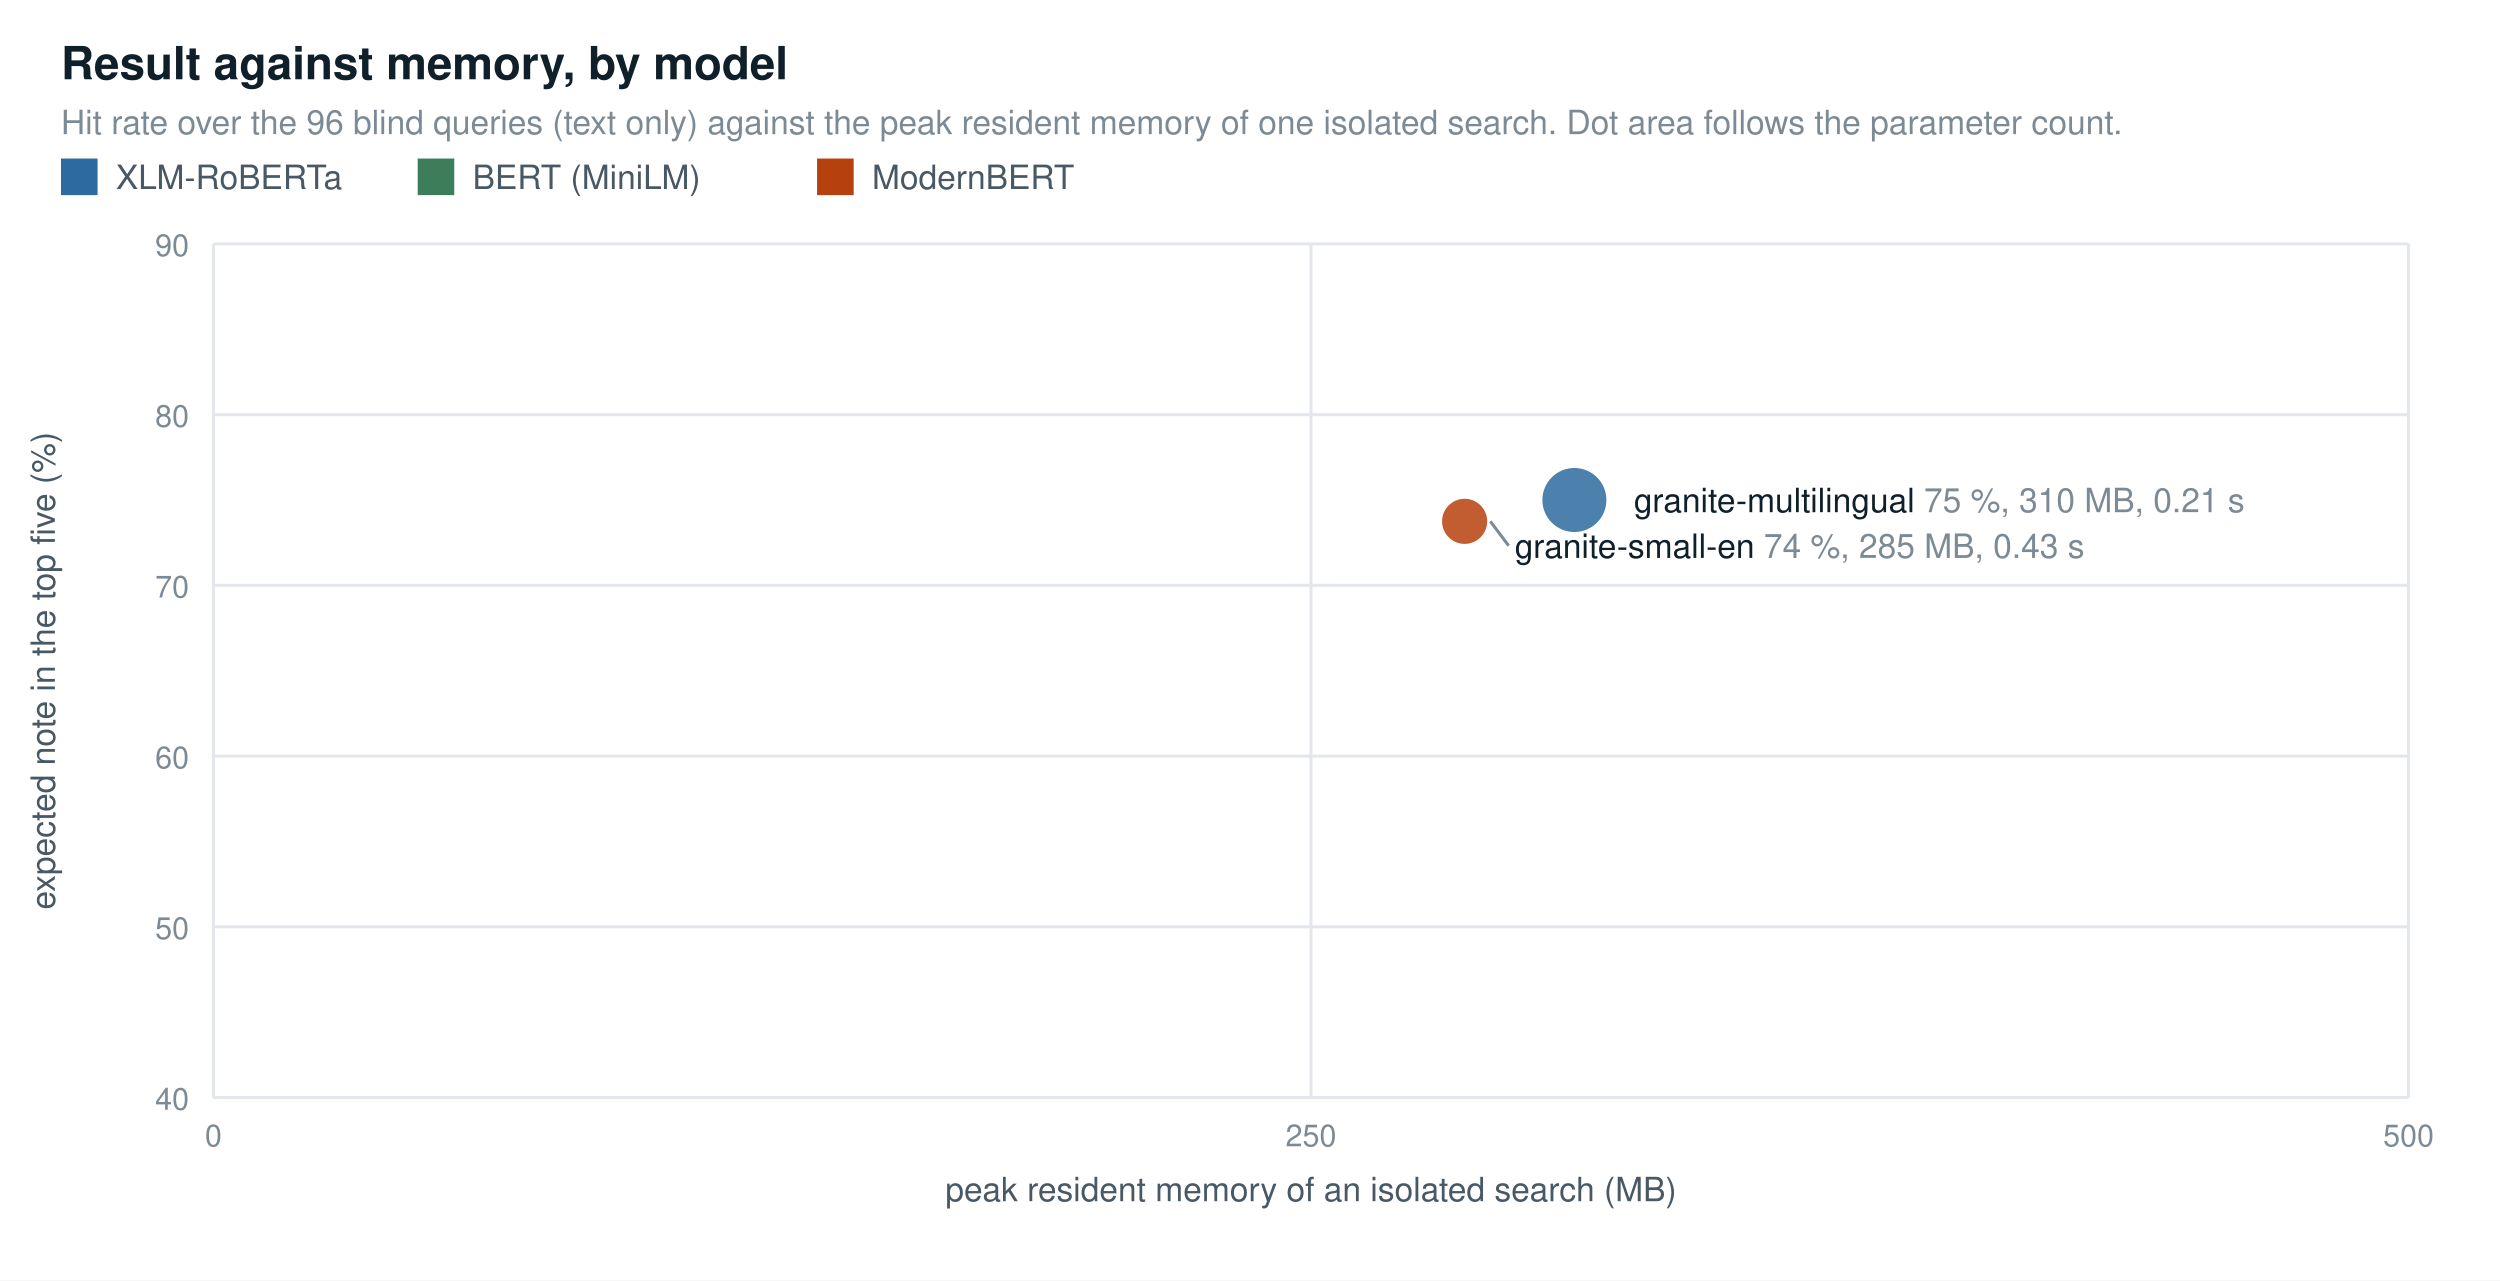
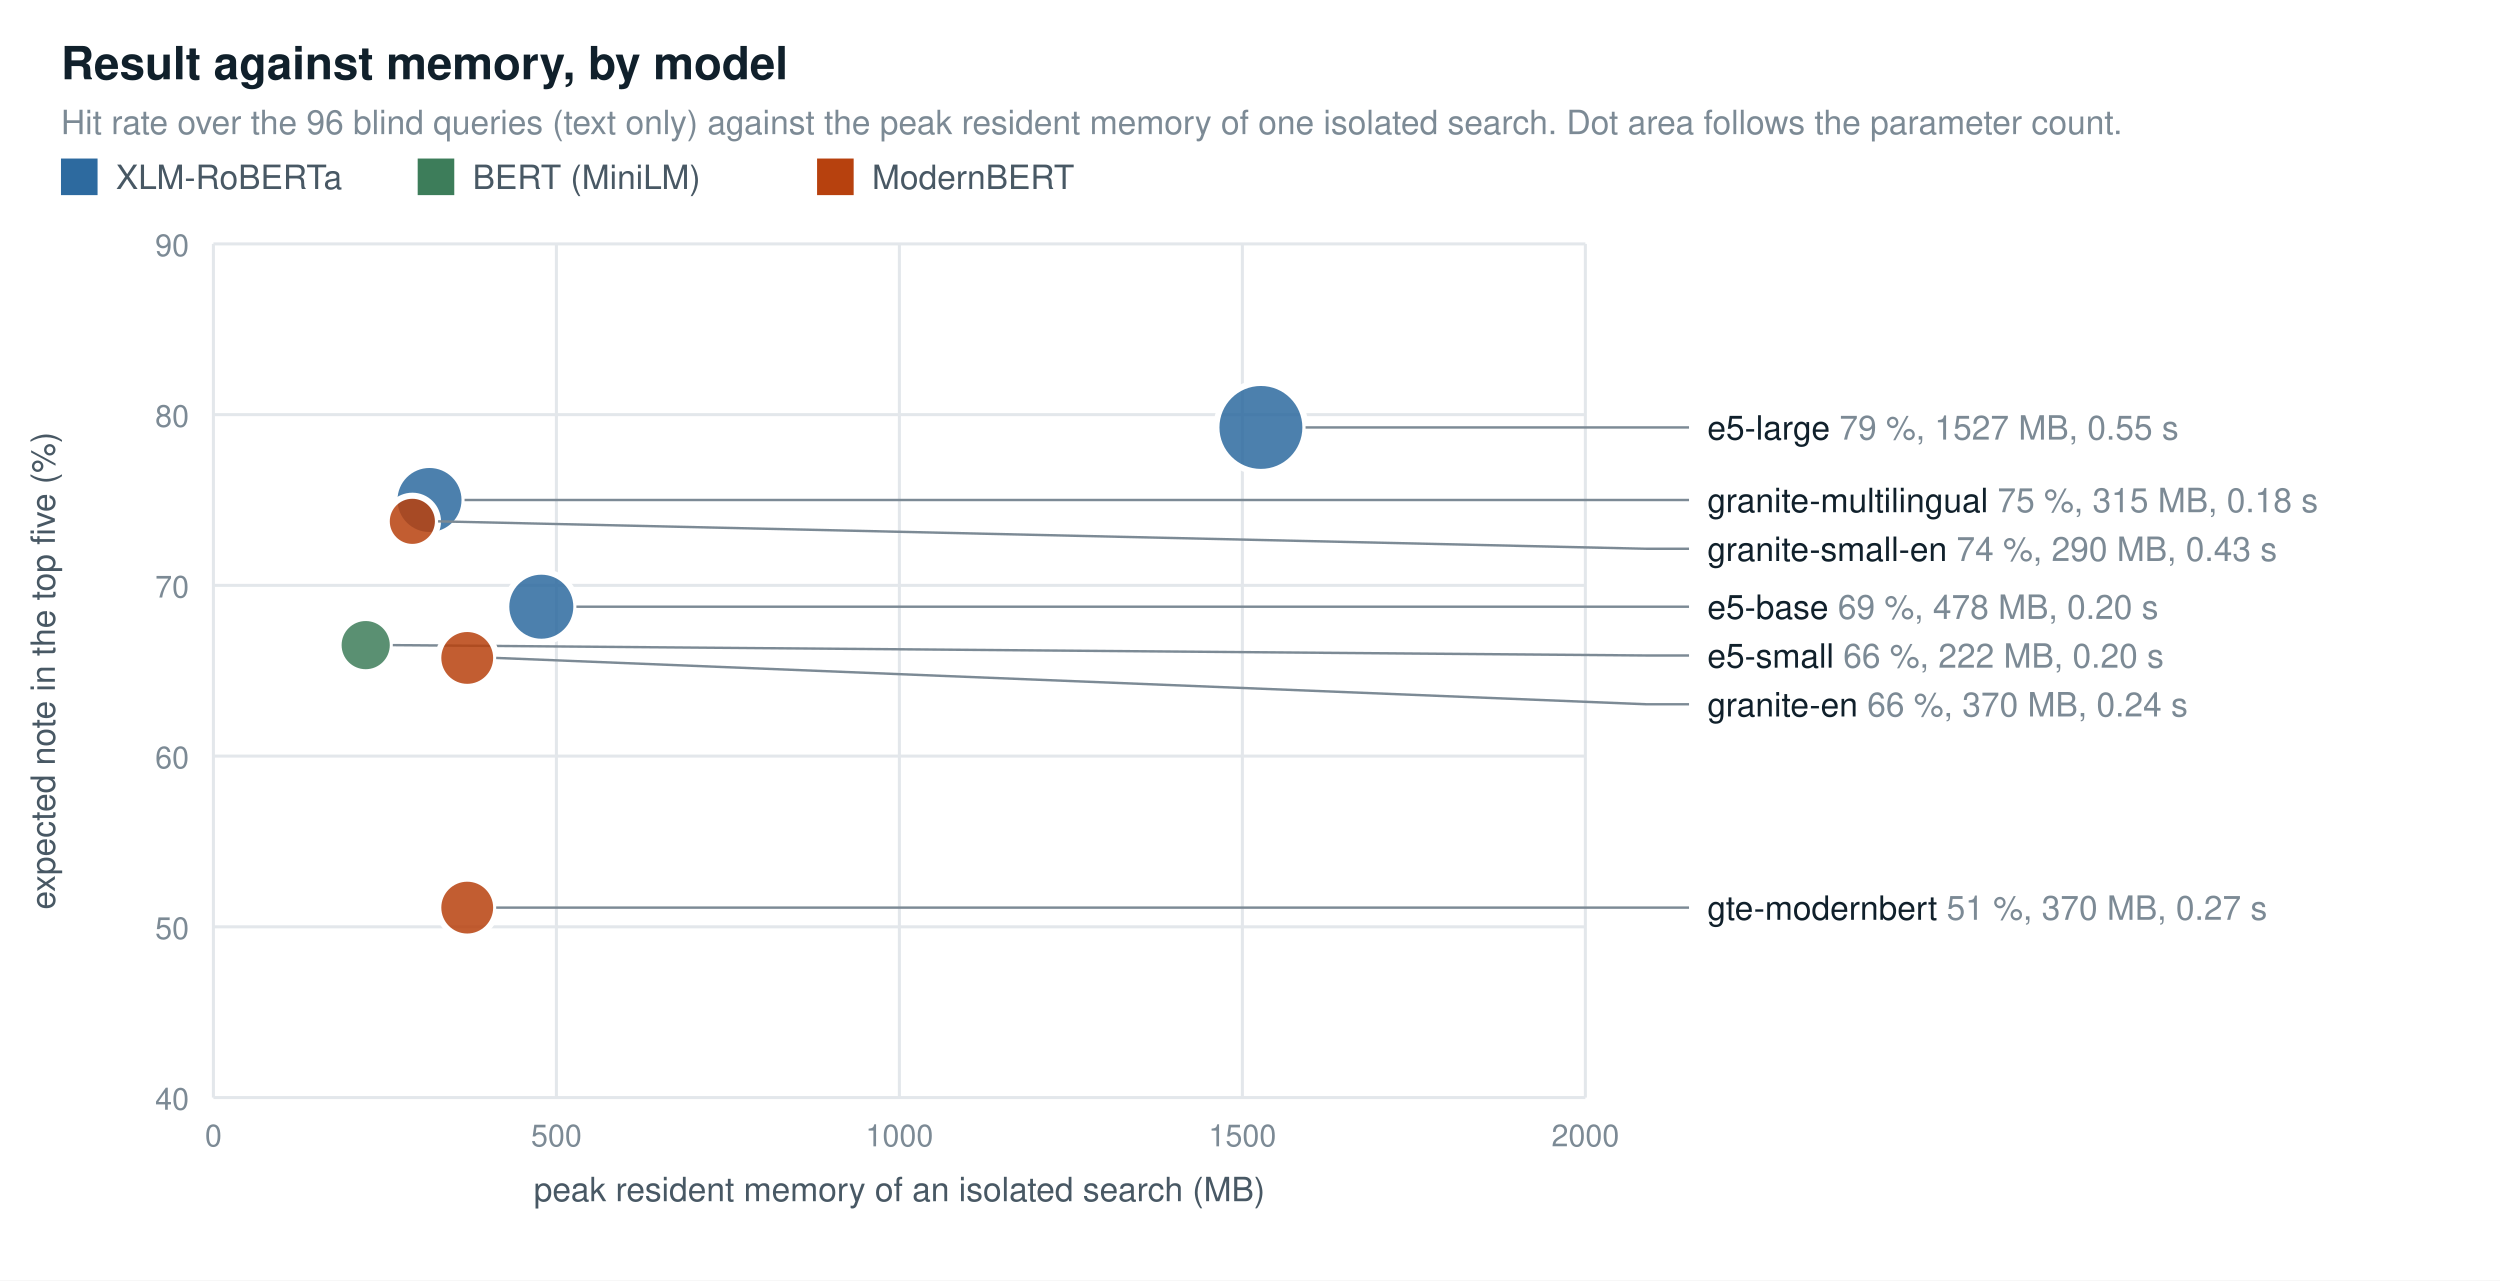
<svg xmlns="http://www.w3.org/2000/svg" width="820" height="420" viewBox="0 0 820 420" font-family="Helvetica, Arial, sans-serif" font-size="12">
  <rect width="820" height="420" fill="#ffffff" />
  <text x="20" y="26" font-size="15" font-weight="700" fill="#10202b">Result against memory, by model</text>
  <text x="20" y="44" font-size="11" fill="#7c8a95">Hit rate over the 96 blind queries (text only) against the peak resident memory of one isolated search. Dot area follows the parameter count.</text>
  <rect x="20" y="52" width="12" height="12" fill="#2d6a9f" />
  <text x="38" y="62" font-size="11" fill="#485864">XLM-RoBERTa</text>
  <rect x="137" y="52" width="12" height="12" fill="#3d7d5a" />
  <text x="155" y="62" font-size="11" fill="#485864">BERT (MiniLM)</text>
  <rect x="268" y="52" width="12" height="12" fill="#b7410e" />
  <text x="286" y="62" font-size="11" fill="#485864">ModernBERT</text>
  <line x1="70" y1="80" x2="70" y2="360" stroke="#e3e7eb" />
  <text x="70" y="376" text-anchor="middle" fill="#7c8a95" font-size="10">0</text>
-   <line x1="430" y1="80" x2="430" y2="360" stroke="#e3e7eb" />
-   <text x="430" y="376" text-anchor="middle" fill="#7c8a95" font-size="10">250</text>
-   <line x1="790" y1="80" x2="790" y2="360" stroke="#e3e7eb" />
-   <text x="790" y="376" text-anchor="middle" fill="#7c8a95" font-size="10">500</text>
-   <line x1="70" y1="360" x2="790" y2="360" stroke="#e3e7eb" />
+   <line x1="182.5" y1="80" x2="182.5" y2="360" stroke="#e3e7eb" />
+   <text x="182.5" y="376" text-anchor="middle" fill="#7c8a95" font-size="10">500</text>
+   <line x1="295" y1="80" x2="295" y2="360" stroke="#e3e7eb" />
+   <text x="295" y="376" text-anchor="middle" fill="#7c8a95" font-size="10">1000</text>
+   <line x1="407.5" y1="80" x2="407.5" y2="360" stroke="#e3e7eb" />
+   <text x="407.5" y="376" text-anchor="middle" fill="#7c8a95" font-size="10">1500</text>
+   <line x1="520" y1="80" x2="520" y2="360" stroke="#e3e7eb" />
+   <text x="520" y="376" text-anchor="middle" fill="#7c8a95" font-size="10">2000</text>
+   <line x1="70" y1="360" x2="520" y2="360" stroke="#e3e7eb" />
  <text x="62" y="364" text-anchor="end" fill="#7c8a95" font-size="10">40</text>
-   <line x1="70" y1="304" x2="790" y2="304" stroke="#e3e7eb" />
+   <line x1="70" y1="304" x2="520" y2="304" stroke="#e3e7eb" />
  <text x="62" y="308" text-anchor="end" fill="#7c8a95" font-size="10">50</text>
-   <line x1="70" y1="248" x2="790" y2="248" stroke="#e3e7eb" />
+   <line x1="70" y1="248" x2="520" y2="248" stroke="#e3e7eb" />
  <text x="62" y="252" text-anchor="end" fill="#7c8a95" font-size="10">60</text>
-   <line x1="70" y1="192" x2="790" y2="192" stroke="#e3e7eb" />
+   <line x1="70" y1="192" x2="520" y2="192" stroke="#e3e7eb" />
  <text x="62" y="196" text-anchor="end" fill="#7c8a95" font-size="10">70</text>
-   <line x1="70" y1="136" x2="790" y2="136" stroke="#e3e7eb" />
+   <line x1="70" y1="136" x2="520" y2="136" stroke="#e3e7eb" />
  <text x="62" y="140" text-anchor="end" fill="#7c8a95" font-size="10">80</text>
-   <line x1="70" y1="80" x2="790" y2="80" stroke="#e3e7eb" />
+   <line x1="70" y1="80" x2="520" y2="80" stroke="#e3e7eb" />
  <text x="62" y="84" text-anchor="end" fill="#7c8a95" font-size="10">90</text>
-   <text x="430" y="394" text-anchor="middle" fill="#485864" font-size="11">peak resident memory of an isolated search (MB)</text>
+   <text x="295" y="394" text-anchor="middle" fill="#485864" font-size="11">peak resident memory of an isolated search (MB)</text>
  <text x="18" y="220" transform="rotate(-90 18 220)" text-anchor="middle" fill="#485864" font-size="11">expected note in the top five (%)</text>
-   <circle cx="516.4" cy="164" r="11.5" fill="#2d6a9f" fill-opacity="0.85" stroke="#ffffff" stroke-width="2" />
-   <text x="535.903" y="168" fill="#10202b" font-size="11">granite-multilingual <tspan fill="#7c8a95">75 %, 310 MB, 0.21 s</tspan>
+   <circle cx="413.575" cy="140.2" r="14.6" fill="#2d6a9f" fill-opacity="0.85" stroke="#ffffff" stroke-width="2" />
+   <polyline points="428.224,140.2 540,140.2 554,140.2" fill="none" stroke="#7c8a95" stroke-width="0.8" />
+   <text x="560" y="144.2" fill="#10202b" font-size="11">e5-large <tspan fill="#7c8a95">79 %, 1527 MB, 0.55 s</tspan>
  </text>
-   <circle cx="480.4" cy="171" r="8.4" fill="#b7410e" fill-opacity="0.85" stroke="#ffffff" stroke-width="2" />
-   <line x1="488.832" y1="171" x2="494.832" y2="179" stroke="#7c8a95" stroke-width="1" />
-   <text x="496.832" y="183" fill="#10202b" font-size="11">granite-small-en <tspan fill="#7c8a95">74 %, 285 MB, 0.43 s</tspan>
+   <circle cx="140.875" cy="164" r="11.5" fill="#2d6a9f" fill-opacity="0.85" stroke="#ffffff" stroke-width="2" />
+   <polyline points="152.378,164 540,164 554,164" fill="none" stroke="#7c8a95" stroke-width="0.8" />
+   <text x="560" y="168" fill="#10202b" font-size="11">granite-multilingual <tspan fill="#7c8a95">75 %, 315 MB, 0.18 s</tspan>
+   </text>
+   <circle cx="135.25" cy="171" r="8.4" fill="#b7410e" fill-opacity="0.85" stroke="#ffffff" stroke-width="2" />
+   <polyline points="143.682,171 540,180 554,180" fill="none" stroke="#7c8a95" stroke-width="0.8" />
+   <text x="560" y="184" fill="#10202b" font-size="11">granite-small-en <tspan fill="#7c8a95">74 %, 290 MB, 0.43 s</tspan>
+   </text>
+   <circle cx="177.55" cy="199" r="11.5" fill="#2d6a9f" fill-opacity="0.85" stroke="#ffffff" stroke-width="2" />
+   <polyline points="189.053,199 540,199 554,199" fill="none" stroke="#7c8a95" stroke-width="0.8" />
+   <text x="560" y="203" fill="#10202b" font-size="11">e5-base <tspan fill="#7c8a95">69 %, 478 MB, 0.20 s</tspan>
+   </text>
+   <circle cx="119.95" cy="211.6" r="8.9" fill="#3d7d5a" fill-opacity="0.85" stroke="#ffffff" stroke-width="2" />
+   <polyline points="128.838,211.6 540,215 554,215" fill="none" stroke="#7c8a95" stroke-width="0.8" />
+   <text x="560" y="219" fill="#10202b" font-size="11">e5-small <tspan fill="#7c8a95">66 %, 222 MB, 0.20 s</tspan>
+   </text>
+   <circle cx="153.25" cy="215.8" r="9.5" fill="#b7410e" fill-opacity="0.85" stroke="#ffffff" stroke-width="2" />
+   <polyline points="162.743,215.8 540,231 554,231" fill="none" stroke="#7c8a95" stroke-width="0.8" />
+   <text x="560" y="235" fill="#10202b" font-size="11">granite-en <tspan fill="#7c8a95">66 %, 370 MB, 0.24 s</tspan>
+   </text>
+   <circle cx="153.25" cy="297.7" r="9.5" fill="#b7410e" fill-opacity="0.85" stroke="#ffffff" stroke-width="2" />
+   <polyline points="162.743,297.7 540,297.7 554,297.7" fill="none" stroke="#7c8a95" stroke-width="0.8" />
+   <text x="560" y="301.7" fill="#10202b" font-size="11">gte-modernbert <tspan fill="#7c8a95">51 %, 370 MB, 0.27 s</tspan>
  </text>
</svg>
